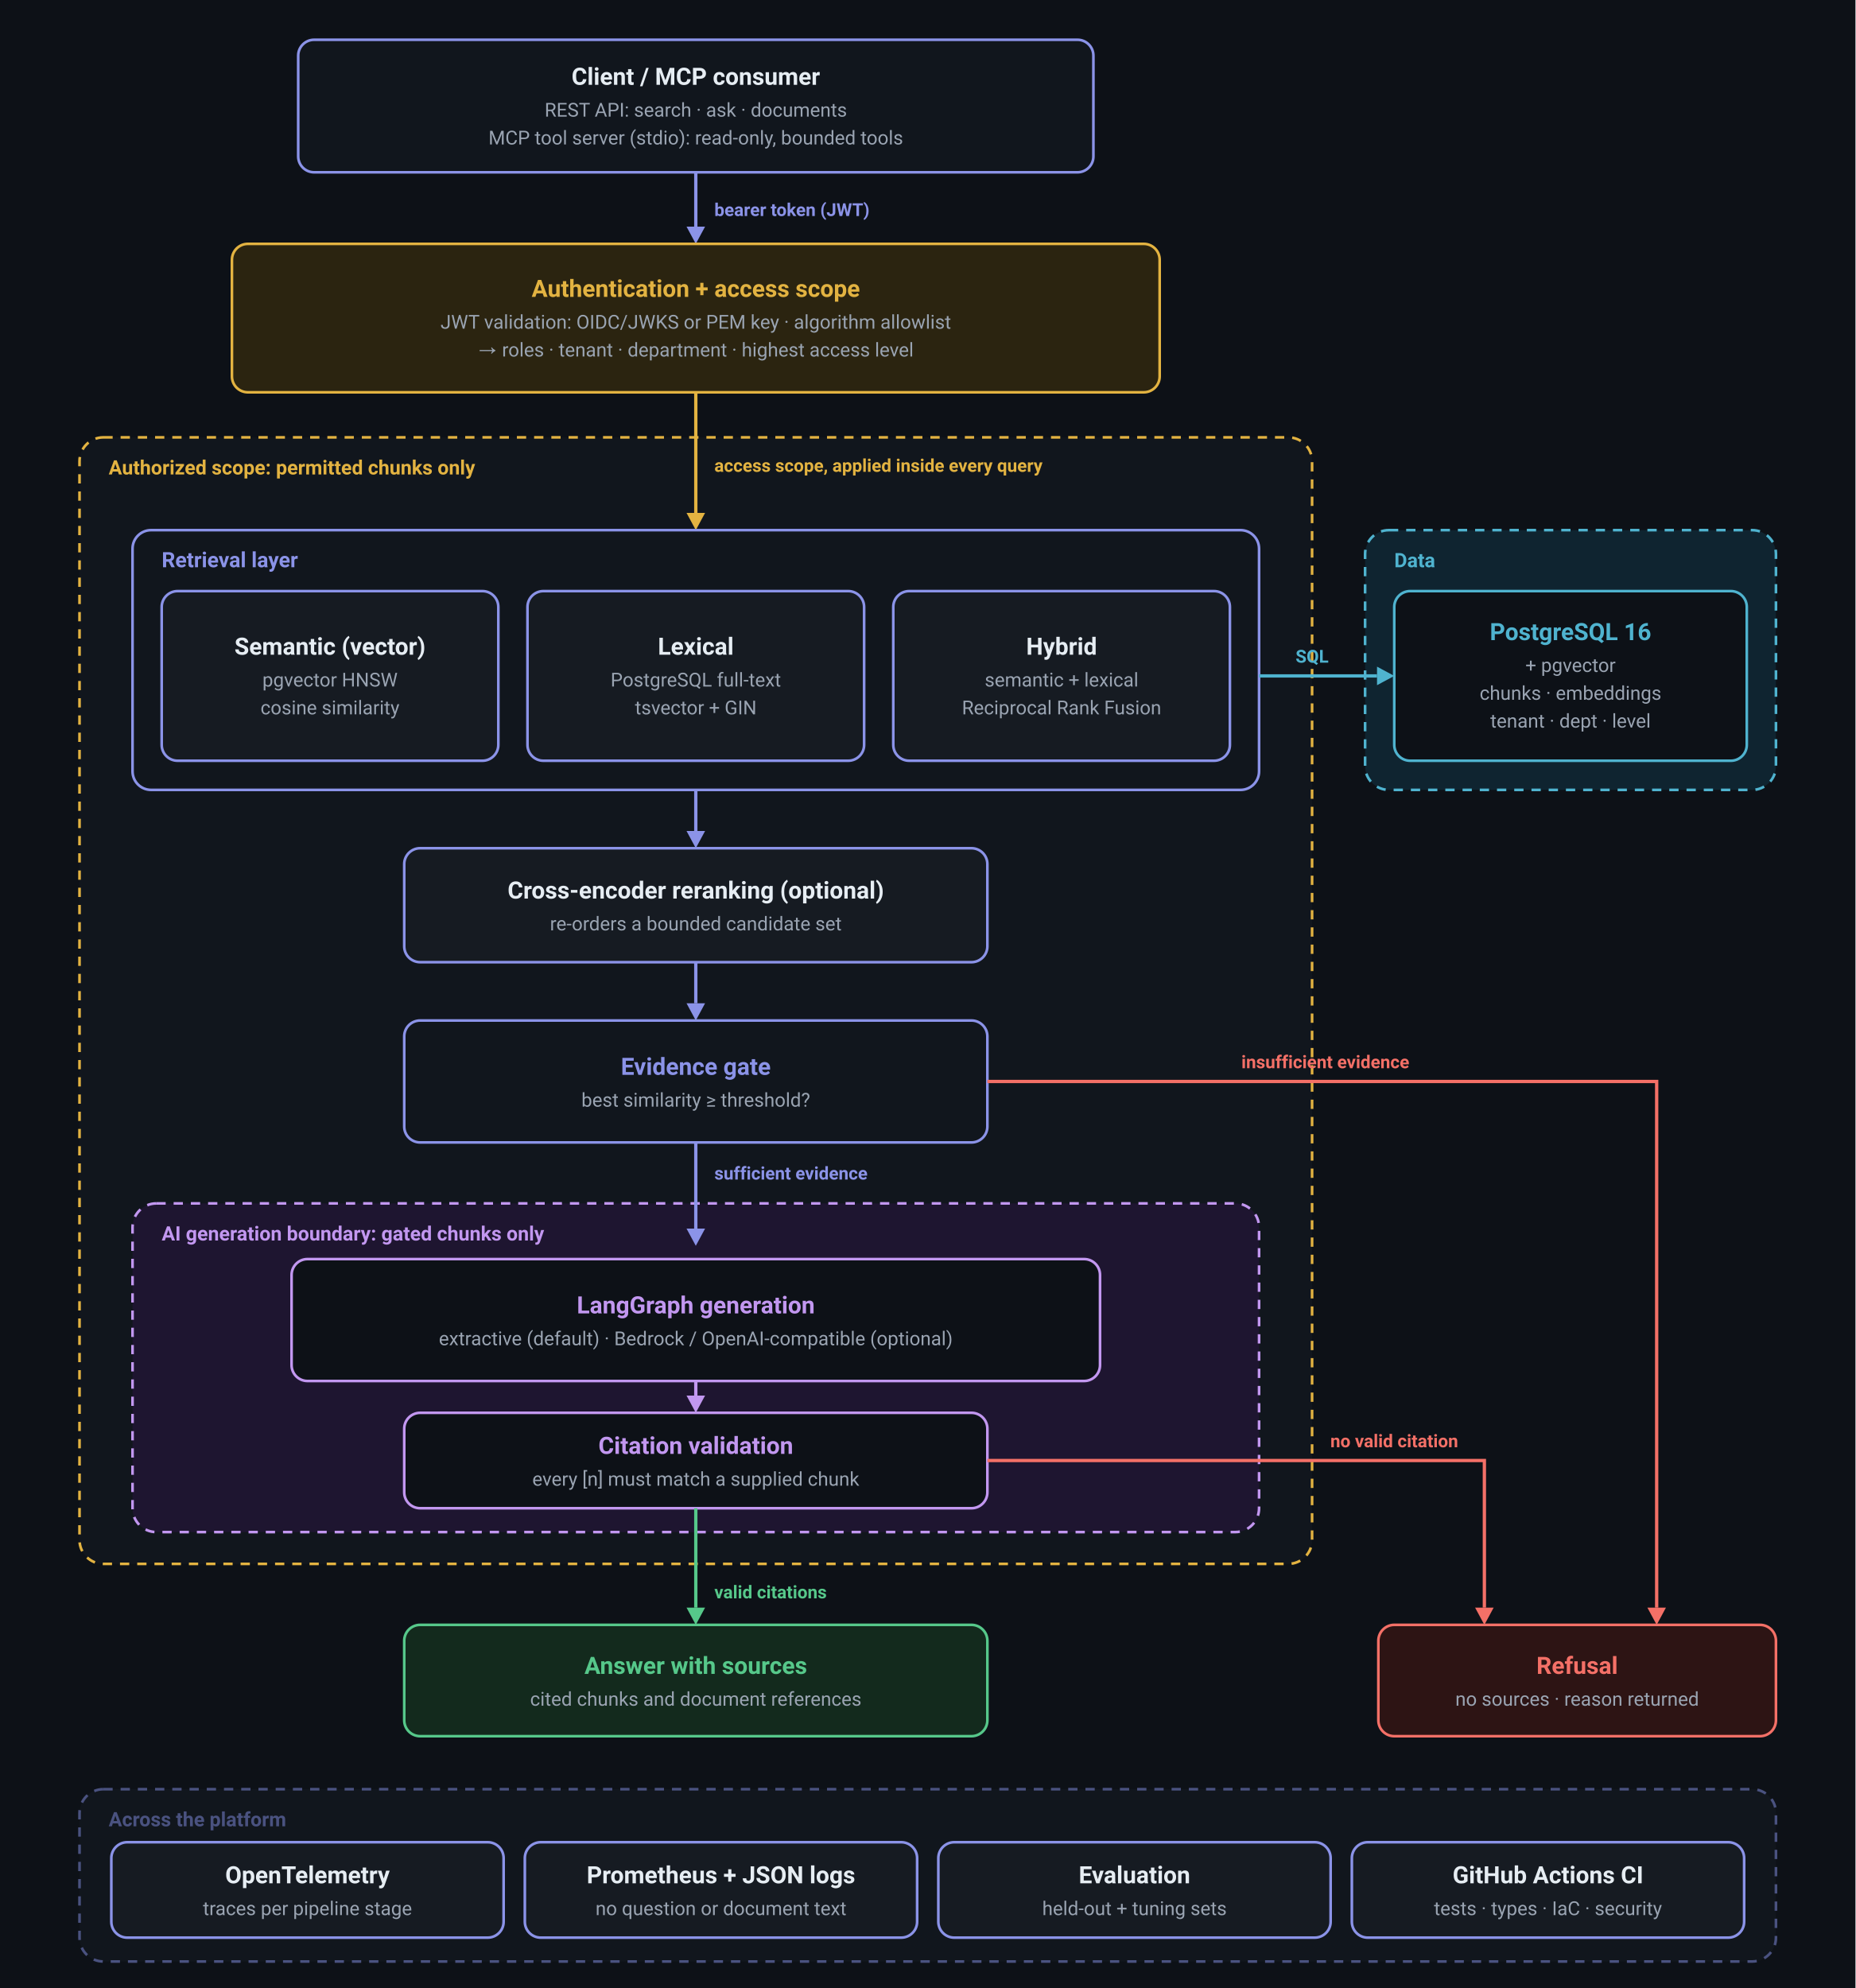
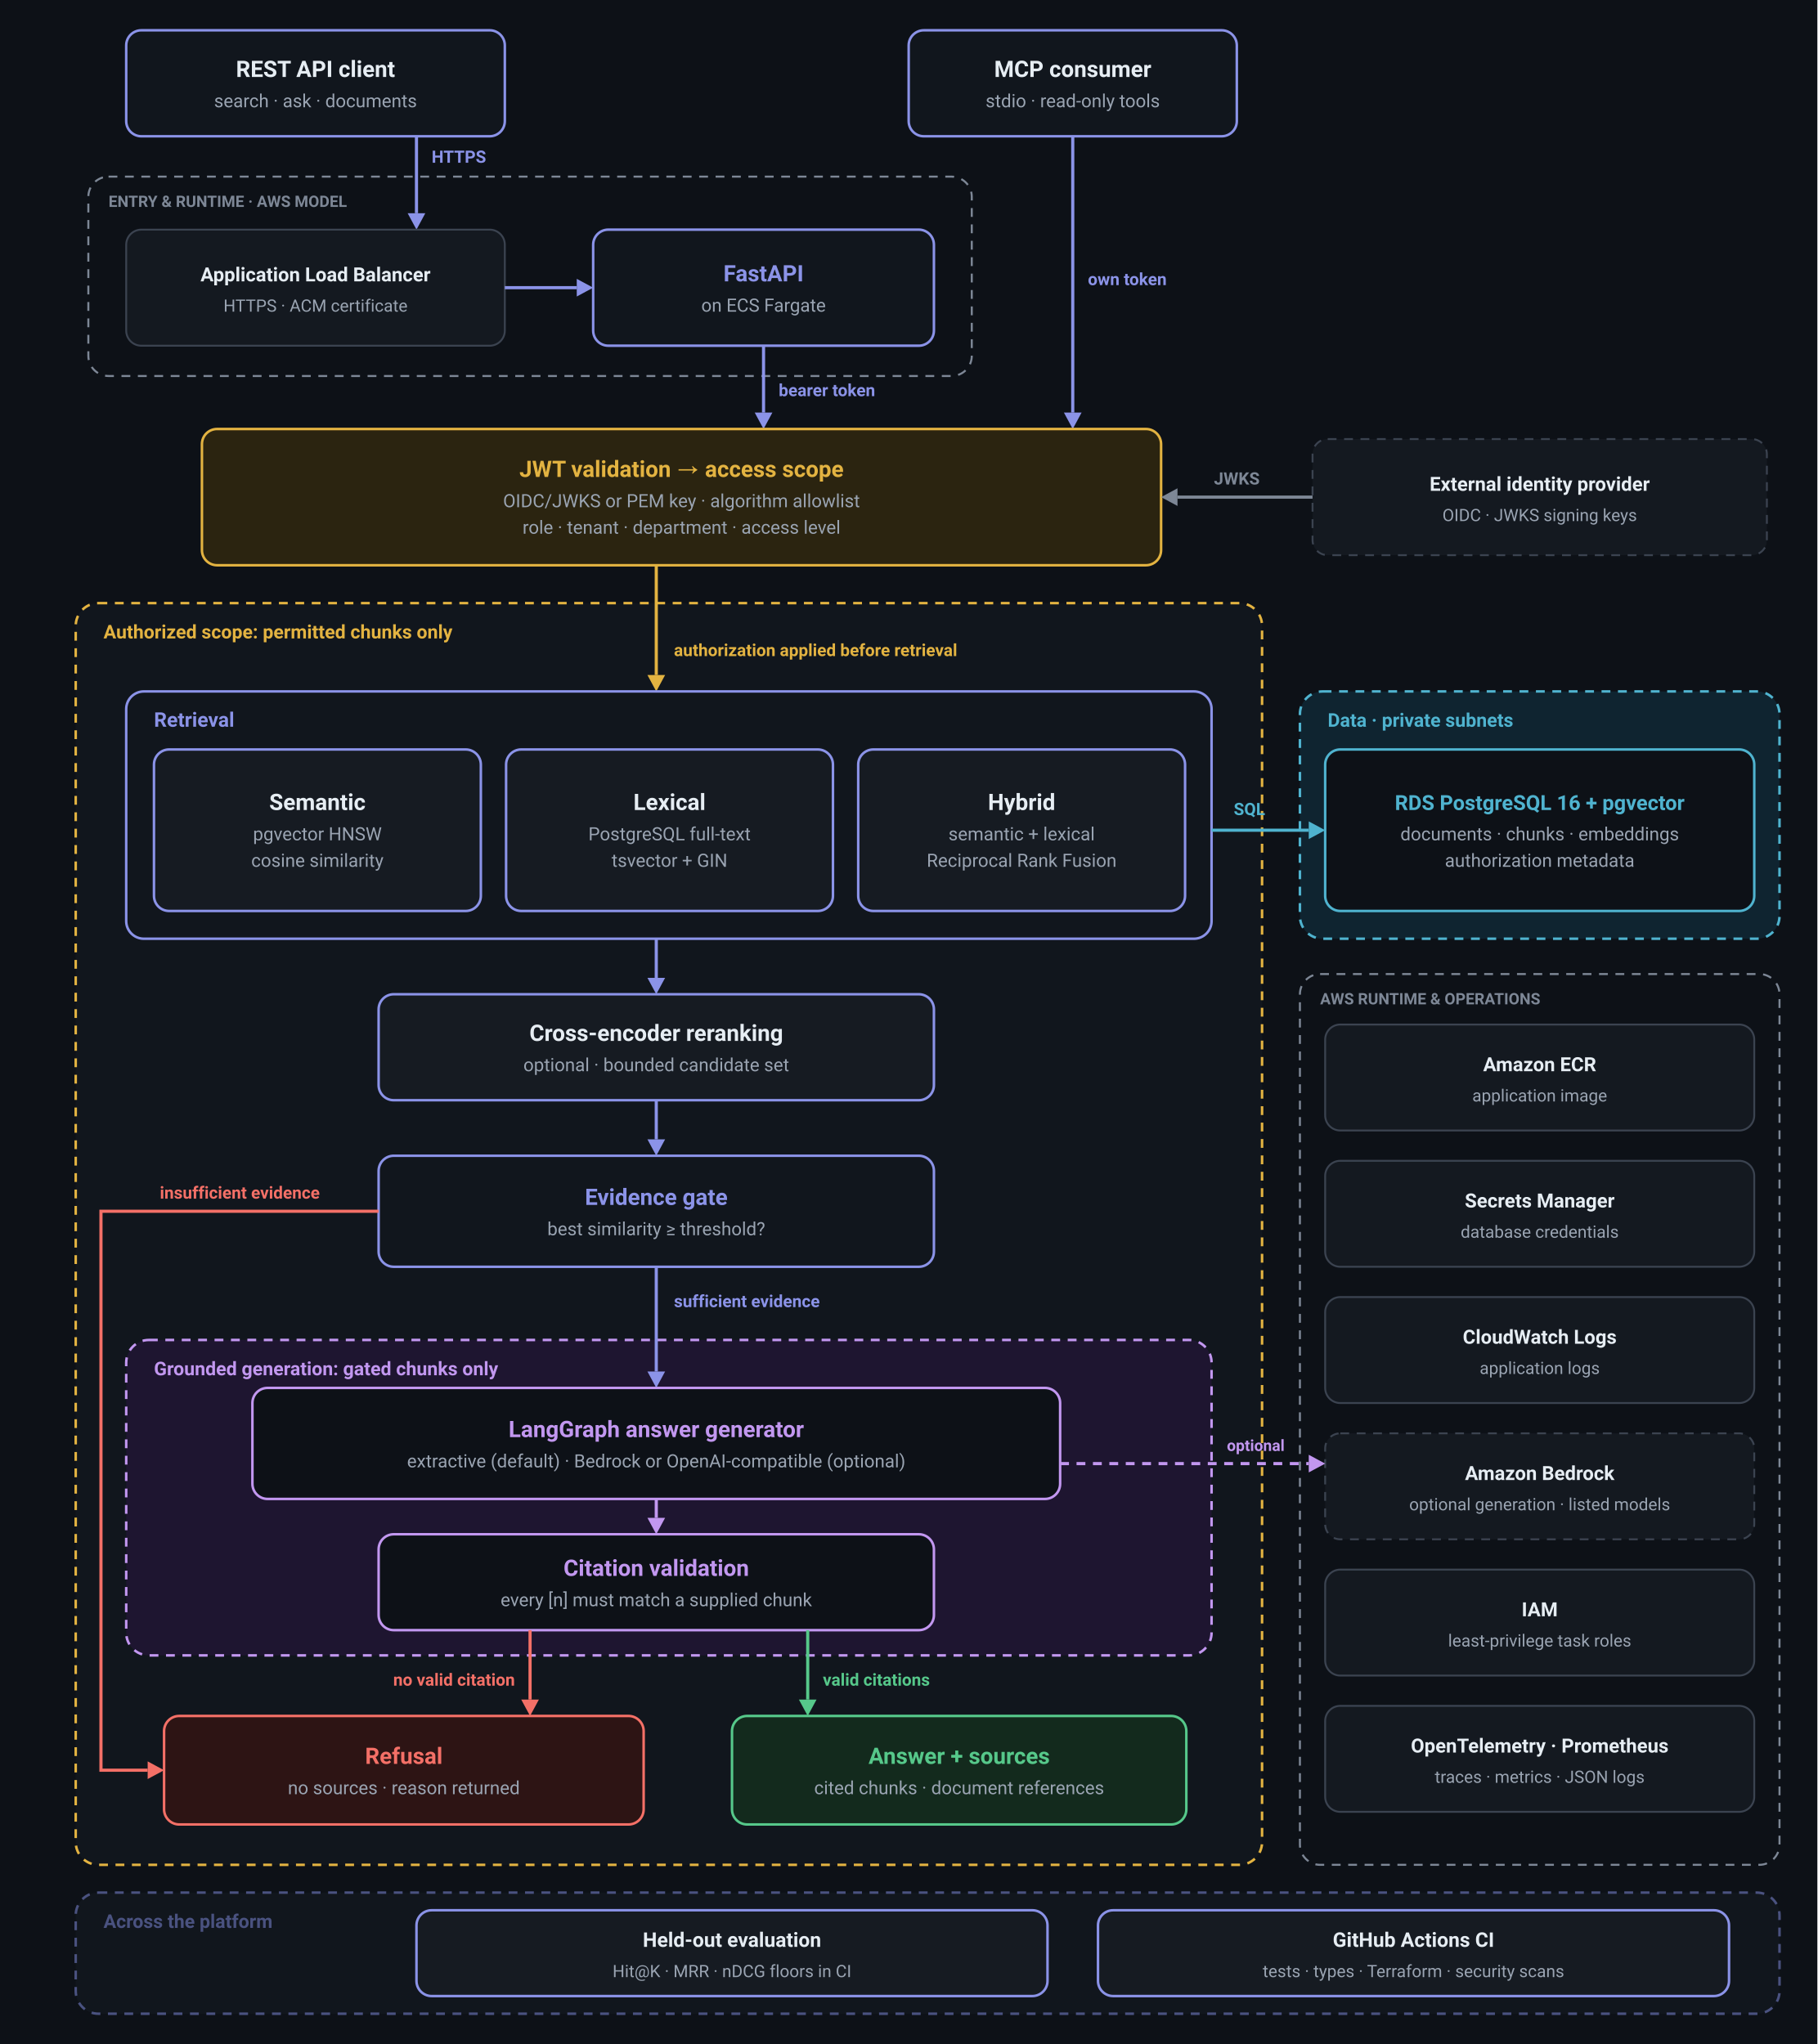
- <svg xmlns="http://www.w3.org/2000/svg" viewBox="0 0 1400 1500" width="1400" height="1500" role="img" aria-label="Policy RAG Platform logical architecture. A REST API client or MCP consumer sends a bearer token; JWT validation produces an access scope (roles, tenant, department, access level) that is applied inside every retrieval query against PostgreSQL 16 with pgvector. Semantic, lexical or hybrid retrieval, optional cross-encoder reranking and an evidence gate run only on authorized chunks; LangGraph generation and citation validation return an answer with sources or a refusal. OpenTelemetry, Prometheus, held-out evaluation and CI run across the platform.">
+ <svg xmlns="http://www.w3.org/2000/svg" viewBox="0 0 1440 1620" width="1440" height="1620" role="img" aria-label="Policy RAG Platform end-to-end architecture. A REST API client reaches an Application Load Balancer over HTTPS with an ACM certificate, which forwards to the FastAPI service on ECS Fargate; an MCP consumer runs the MCP server locally over stdio with its own token. Both present a bearer token that is validated against an external identity provider's JWKS keys and turned into an access scope of role, tenant, department and access level. The scope is applied inside every retrieval query, before retrieval: semantic (pgvector HNSW), lexical (PostgreSQL full-text) or hybrid (Reciprocal Rank Fusion) search against RDS PostgreSQL 16 with pgvector in private subnets, then optional cross-encoder reranking and an evidence gate. A LangGraph answer generator (extractive by default, AWS Bedrock optional) and citation validation return an answer with sources or a refusal. A runtime and operations rail shows ECR, Secrets Manager, CloudWatch Logs, optional Bedrock, least-privilege IAM, and OpenTelemetry with Prometheus; held-out evaluation and CI run across the platform.">
  <style>text{font-family:-apple-system,"Segoe UI",Roboto,Helvetica,Arial,sans-serif}</style>
-   <rect width="1400" height="1500" fill="#0d1117" />
-   <rect x="60" y="330" width="930" height="850" rx="18" fill="#11161d" stroke="#e3b341" stroke-width="2" stroke-dasharray="7 6" />
-   <text x="82" y="358" font-size="15" font-weight="700" fill="#e3b341" text-anchor="start">Authorized scope: permitted chunks only</text>
-   <rect x="1030" y="400" width="310" height="196" rx="18" fill="#0f2430" stroke="#4fb3cf" stroke-width="2" stroke-dasharray="7 6" />
-   <text x="1052" y="428" font-size="15" font-weight="700" fill="#4fb3cf" text-anchor="start">Data</text>
-   <rect x="100" y="908" width="850" height="248" rx="18" fill="#1e1530" stroke="#c297f0" stroke-width="2" stroke-dasharray="7 6" />
-   <text x="122" y="936" font-size="15" font-weight="700" fill="#c297f0" text-anchor="start">AI generation boundary: gated chunks only</text>
-   <rect x="60" y="1350" width="1280" height="130" rx="18" fill="#11161d" stroke="#4a5280" stroke-width="2" stroke-dasharray="7 6" />
-   <text x="82" y="1378" font-size="15" font-weight="700" fill="#4a5280" text-anchor="start">Across the platform</text>
-   <rect x="225" y="30" width="600" height="100" rx="12" fill="#11161d" stroke="#8b93e8" stroke-width="2" />
-   <text x="525.0" y="64.0" font-size="18" font-weight="700" fill="#e6edf3" text-anchor="middle">Client  /  MCP consumer</text>
-   <text x="525.0" y="88.0" font-size="14.5" font-weight="400" fill="#9aa4b2" text-anchor="middle">REST API: search · ask · documents</text>
-   <text x="525.0" y="109.0" font-size="14.5" font-weight="400" fill="#9aa4b2" text-anchor="middle">MCP tool server (stdio): read-only, bounded tools</text>
-   <path d="M525.0,130.0 L525.0,171.0" fill="none" stroke="#8b93e8" stroke-width="2.5" />
-   <path d="M525.0,184.0 L532.0,171.0 L518.0,171.0 z" fill="#8b93e8" />
-   <text x="539" y="163" font-size="13.5" font-weight="600" fill="#8b93e8" text-anchor="start">bearer token (JWT)</text>
-   <rect x="175" y="184" width="700" height="112" rx="12" fill="#2b2410" stroke="#e3b341" stroke-width="2" />
-   <text x="525.0" y="224.0" font-size="18" font-weight="700" fill="#e3b341" text-anchor="middle">Authentication + access scope</text>
-   <text x="525.0" y="248.0" font-size="14.5" font-weight="400" fill="#9aa4b2" text-anchor="middle">JWT validation: OIDC/JWKS or PEM key · algorithm allowlist</text>
-   <text x="525.0" y="269.0" font-size="14.5" font-weight="400" fill="#9aa4b2" text-anchor="middle">→ roles · tenant · department · highest access level</text>
-   <path d="M525.0,296.0 L525.0,387.0" fill="none" stroke="#e3b341" stroke-width="2.5" />
-   <path d="M525.0,400.0 L532.0,387.0 L518.0,387.0 z" fill="#e3b341" />
-   <text x="539" y="356" font-size="13.5" font-weight="600" fill="#e3b341" text-anchor="start">access scope, applied inside every query</text>
-   <rect x="100" y="400" width="850" height="196" rx="14" fill="#11161d" stroke="#8b93e8" stroke-width="2" />
-   <text x="122" y="428" font-size="16" font-weight="700" fill="#8b93e8" text-anchor="start">Retrieval layer</text>
-   <rect x="122" y="446" width="254" height="128" rx="12" fill="#161b22" stroke="#8b93e8" stroke-width="2" />
-   <text x="249.0" y="494.0" font-size="18" font-weight="700" fill="#e6edf3" text-anchor="middle">Semantic (vector)</text>
-   <text x="249.0" y="518.0" font-size="14.5" font-weight="400" fill="#9aa4b2" text-anchor="middle">pgvector HNSW</text>
-   <text x="249.0" y="539.0" font-size="14.5" font-weight="400" fill="#9aa4b2" text-anchor="middle">cosine similarity</text>
-   <rect x="398" y="446" width="254" height="128" rx="12" fill="#161b22" stroke="#8b93e8" stroke-width="2" />
-   <text x="525.0" y="494.0" font-size="18" font-weight="700" fill="#e6edf3" text-anchor="middle">Lexical</text>
-   <text x="525.0" y="518.0" font-size="14.5" font-weight="400" fill="#9aa4b2" text-anchor="middle">PostgreSQL full-text</text>
-   <text x="525.0" y="539.0" font-size="14.5" font-weight="400" fill="#9aa4b2" text-anchor="middle">tsvector + GIN</text>
-   <rect x="674" y="446" width="254" height="128" rx="12" fill="#161b22" stroke="#8b93e8" stroke-width="2" />
-   <text x="801.0" y="494.0" font-size="18" font-weight="700" fill="#e6edf3" text-anchor="middle">Hybrid</text>
-   <text x="801.0" y="518.0" font-size="14.5" font-weight="400" fill="#9aa4b2" text-anchor="middle">semantic + lexical</text>
-   <text x="801.0" y="539.0" font-size="14.5" font-weight="400" fill="#9aa4b2" text-anchor="middle">Reciprocal Rank Fusion</text>
-   <rect x="1052" y="446" width="266" height="128" rx="12" fill="#0d1117" stroke="#4fb3cf" stroke-width="2" />
-   <text x="1185.0" y="483.0" font-size="18" font-weight="700" fill="#4fb3cf" text-anchor="middle">PostgreSQL 16</text>
-   <text x="1185.0" y="507.0" font-size="14.5" font-weight="400" fill="#9aa4b2" text-anchor="middle">+ pgvector</text>
-   <text x="1185.0" y="528.0" font-size="14.5" font-weight="400" fill="#9aa4b2" text-anchor="middle">chunks · embeddings</text>
-   <text x="1185.0" y="549.0" font-size="14.5" font-weight="400" fill="#9aa4b2" text-anchor="middle">tenant · dept · level</text>
-   <path d="M950.0,510.0 L1039.0,510.0" fill="none" stroke="#4fb3cf" stroke-width="2.5" />
-   <path d="M1052.0,510.0 L1039.0,503.0 L1039.0,517.0 z" fill="#4fb3cf" />
-   <text x="990" y="500" font-size="13.5" font-weight="600" fill="#4fb3cf" text-anchor="middle">SQL</text>
-   <path d="M525.0,596.0 L525.0,627.0" fill="none" stroke="#8b93e8" stroke-width="2.5" />
-   <path d="M525.0,640.0 L532.0,627.0 L518.0,627.0 z" fill="#8b93e8" />
-   <rect x="305" y="640" width="440" height="86" rx="12" fill="#161b22" stroke="#8b93e8" stroke-width="2" />
-   <text x="525.0" y="678.0" font-size="18" font-weight="700" fill="#e6edf3" text-anchor="middle">Cross-encoder reranking (optional)</text>
-   <text x="525.0" y="702.0" font-size="14.5" font-weight="400" fill="#9aa4b2" text-anchor="middle">re-orders a bounded candidate set</text>
-   <path d="M525.0,726.0 L525.0,757.0" fill="none" stroke="#8b93e8" stroke-width="2.5" />
-   <path d="M525.0,770.0 L532.0,757.0 L518.0,757.0 z" fill="#8b93e8" />
-   <rect x="305" y="770" width="440" height="92" rx="12" fill="#11161d" stroke="#8b93e8" stroke-width="2" />
-   <text x="525.0" y="811.0" font-size="18" font-weight="700" fill="#8b93e8" text-anchor="middle">Evidence gate</text>
-   <text x="525.0" y="835.0" font-size="14.5" font-weight="400" fill="#9aa4b2" text-anchor="middle">best similarity ≥ threshold?</text>
-   <path d="M525.0,862.0 L525.0,927.0" fill="none" stroke="#8b93e8" stroke-width="2.5" />
-   <path d="M525.0,940.0 L532.0,927.0 L518.0,927.0 z" fill="#8b93e8" />
-   <text x="539" y="890" font-size="13.5" font-weight="600" fill="#8b93e8" text-anchor="start">sufficient evidence</text>
-   <rect x="220" y="950" width="610" height="92" rx="12" fill="#0d1117" stroke="#c297f0" stroke-width="2" />
-   <text x="525.0" y="991.0" font-size="18" font-weight="700" fill="#c297f0" text-anchor="middle">LangGraph generation</text>
-   <text x="525.0" y="1015.0" font-size="14.5" font-weight="400" fill="#9aa4b2" text-anchor="middle">extractive (default) · Bedrock / OpenAI-compatible (optional)</text>
-   <path d="M525.0,1042.0 L525.0,1053.0" fill="none" stroke="#c297f0" stroke-width="2.5" />
-   <path d="M525.0,1066.0 L532.0,1053.0 L518.0,1053.0 z" fill="#c297f0" />
-   <rect x="305" y="1066" width="440" height="72" rx="12" fill="#0d1117" stroke="#c297f0" stroke-width="2" />
-   <text x="525.0" y="1097.0" font-size="18" font-weight="700" fill="#c297f0" text-anchor="middle">Citation validation</text>
-   <text x="525.0" y="1121.0" font-size="14.5" font-weight="400" fill="#9aa4b2" text-anchor="middle">every [n] must match a supplied chunk</text>
-   <path d="M525.0,1138.0 L525.0,1213.0" fill="none" stroke="#56c88a" stroke-width="2.5" />
-   <path d="M525.0,1226.0 L532.0,1213.0 L518.0,1213.0 z" fill="#56c88a" />
-   <text x="539" y="1206" font-size="13.5" font-weight="600" fill="#56c88a" text-anchor="start">valid citations</text>
-   <rect x="305" y="1226" width="440" height="84" rx="12" fill="#132a1d" stroke="#56c88a" stroke-width="2" />
-   <text x="525.0" y="1263.0" font-size="18" font-weight="700" fill="#56c88a" text-anchor="middle">Answer with sources</text>
-   <text x="525.0" y="1287.0" font-size="14.5" font-weight="400" fill="#9aa4b2" text-anchor="middle">cited chunks and document references</text>
-   <rect x="1040" y="1226" width="300" height="84" rx="12" fill="#2d1414" stroke="#f47067" stroke-width="2" />
-   <text x="1190.0" y="1263.0" font-size="18" font-weight="700" fill="#f47067" text-anchor="middle">Refusal</text>
-   <text x="1190.0" y="1287.0" font-size="14.5" font-weight="400" fill="#9aa4b2" text-anchor="middle">no sources · reason returned</text>
-   <path d="M745.0,816.0 L1250.0,816.0 L1250.0,1213.0" fill="none" stroke="#f47067" stroke-width="2.5" />
-   <path d="M1250.0,1226.0 L1257.0,1213.0 L1243.0,1213.0 z" fill="#f47067" />
-   <text x="1000" y="806" font-size="13.5" font-weight="600" fill="#f47067" text-anchor="middle">insufficient evidence</text>
-   <path d="M745.0,1102.0 L1120.0,1102.0 L1120.0,1213.0" fill="none" stroke="#f47067" stroke-width="2.5" />
-   <path d="M1120.0,1226.0 L1127.0,1213.0 L1113.0,1213.0 z" fill="#f47067" />
-   <text x="1052" y="1092" font-size="13.5" font-weight="600" fill="#f47067" text-anchor="middle">no valid citation</text>
-   <rect x="84" y="1390" width="296" height="72" rx="12" fill="#161b22" stroke="#8b93e8" stroke-width="2" />
-   <text x="232.0" y="1421.0" font-size="18" font-weight="700" fill="#e6edf3" text-anchor="middle">OpenTelemetry</text>
-   <text x="232.0" y="1445.0" font-size="14.5" font-weight="400" fill="#9aa4b2" text-anchor="middle">traces per pipeline stage</text>
-   <rect x="396" y="1390" width="296" height="72" rx="12" fill="#161b22" stroke="#8b93e8" stroke-width="2" />
-   <text x="544.0" y="1421.0" font-size="18" font-weight="700" fill="#e6edf3" text-anchor="middle">Prometheus + JSON logs</text>
-   <text x="544.0" y="1445.0" font-size="14.5" font-weight="400" fill="#9aa4b2" text-anchor="middle">no question or document text</text>
-   <rect x="708" y="1390" width="296" height="72" rx="12" fill="#161b22" stroke="#8b93e8" stroke-width="2" />
-   <text x="856.0" y="1421.0" font-size="18" font-weight="700" fill="#e6edf3" text-anchor="middle">Evaluation</text>
-   <text x="856.0" y="1445.0" font-size="14.5" font-weight="400" fill="#9aa4b2" text-anchor="middle">held-out + tuning sets</text>
-   <rect x="1020" y="1390" width="296" height="72" rx="12" fill="#161b22" stroke="#8b93e8" stroke-width="2" />
-   <text x="1168.0" y="1421.0" font-size="18" font-weight="700" fill="#e6edf3" text-anchor="middle">GitHub Actions CI</text>
-   <text x="1168.0" y="1445.0" font-size="14.5" font-weight="400" fill="#9aa4b2" text-anchor="middle">tests · types · IaC · security</text>
+   <rect width="1440" height="1620" fill="#0d1117" />
+   <rect x="70" y="140" width="700" height="158" rx="16" fill="none" stroke="#7d8796" stroke-width="1.6" stroke-dasharray="7 6" />
+   <text x="86" y="164" font-size="12.5" font-weight="700" fill="#7d8796" text-anchor="start">ENTRY &amp; RUNTIME · AWS MODEL</text>
+   <rect x="60" y="478" width="940" height="1000" rx="18" fill="#11161d" stroke="#e3b341" stroke-width="2" stroke-dasharray="7 6" />
+   <text x="82" y="506" font-size="15" font-weight="700" fill="#e3b341" text-anchor="start">Authorized scope: permitted chunks only</text>
+   <rect x="1030" y="548" width="380" height="196" rx="18" fill="#0f2430" stroke="#4fb3cf" stroke-width="2" stroke-dasharray="7 6" />
+   <text x="1052" y="576" font-size="15" font-weight="700" fill="#4fb3cf" text-anchor="start">Data · private subnets</text>
+   <rect x="100" y="1062" width="860" height="250" rx="18" fill="#1e1530" stroke="#c297f0" stroke-width="2" stroke-dasharray="7 6" />
+   <text x="122" y="1090" font-size="15" font-weight="700" fill="#c297f0" text-anchor="start">Grounded generation: gated chunks only</text>
+   <rect x="1030" y="772" width="380" height="706" rx="16" fill="none" stroke="#7d8796" stroke-width="1.6" stroke-dasharray="7 6" />
+   <text x="1046" y="796" font-size="12.5" font-weight="700" fill="#7d8796" text-anchor="start">AWS RUNTIME &amp; OPERATIONS</text>
+   <rect x="60" y="1500" width="1350" height="96" rx="18" fill="#11161d" stroke="#4a5280" stroke-width="2" stroke-dasharray="7 6" />
+   <text x="82" y="1528" font-size="15" font-weight="700" fill="#4a5280" text-anchor="start">Across the platform</text>
+   <rect x="100" y="24" width="300" height="84" rx="12" fill="#11161d" stroke="#8b93e8" stroke-width="2" />
+   <text x="250.0" y="61.0" font-size="18" font-weight="700" fill="#e6edf3" text-anchor="middle">REST API client</text>
+   <text x="250.0" y="85.0" font-size="14.5" font-weight="400" fill="#9aa4b2" text-anchor="middle">search · ask · documents</text>
+   <rect x="720" y="24" width="260" height="84" rx="12" fill="#11161d" stroke="#8b93e8" stroke-width="2" />
+   <text x="850.0" y="61.0" font-size="18" font-weight="700" fill="#e6edf3" text-anchor="middle">MCP consumer</text>
+   <text x="850.0" y="85.0" font-size="14.5" font-weight="400" fill="#9aa4b2" text-anchor="middle">stdio · read-only tools</text>
+   <path d="M330.0,108.0 L330.0,169.0" fill="none" stroke="#8b93e8" stroke-width="2.5" />
+   <path d="M330.0,182.0 L337.0,169.0 L323.0,169.0 z" fill="#8b93e8" />
+   <text x="342" y="129" font-size="13.5" font-weight="600" fill="#8b93e8" text-anchor="start">HTTPS</text>
+   <rect x="100" y="182" width="300" height="92" rx="12" fill="#141920" stroke="#3b4350" stroke-width="1.5" />
+   <text x="250.0" y="223.0" font-size="15.5" font-weight="700" fill="#e6edf3" text-anchor="middle">Application Load Balancer</text>
+   <text x="250.0" y="247.0" font-size="13.5" font-weight="400" fill="#9aa4b2" text-anchor="middle">HTTPS · ACM certificate</text>
+   <rect x="470" y="182" width="270" height="92" rx="12" fill="#11161d" stroke="#8b93e8" stroke-width="2" />
+   <text x="605.0" y="223.0" font-size="18" font-weight="700" fill="#8b93e8" text-anchor="middle">FastAPI</text>
+   <text x="605.0" y="247.0" font-size="14.5" font-weight="400" fill="#9aa4b2" text-anchor="middle">on ECS Fargate</text>
+   <path d="M400.0,228.0 L457.0,228.0" fill="none" stroke="#8b93e8" stroke-width="2.5" />
+   <path d="M470.0,228.0 L457.0,221.0 L457.0,235.0 z" fill="#8b93e8" />
+   <path d="M605.0,274.0 L605.0,327.0" fill="none" stroke="#8b93e8" stroke-width="2.5" />
+   <path d="M605.0,340.0 L612.0,327.0 L598.0,327.0 z" fill="#8b93e8" />
+   <text x="617" y="314" font-size="13.5" font-weight="600" fill="#8b93e8" text-anchor="start">bearer token</text>
+   <path d="M850.0,108.0 L850.0,327.0" fill="none" stroke="#8b93e8" stroke-width="2.5" />
+   <path d="M850.0,340.0 L857.0,327.0 L843.0,327.0 z" fill="#8b93e8" />
+   <text x="862" y="226" font-size="13.5" font-weight="600" fill="#8b93e8" text-anchor="start">own token</text>
+   <rect x="160" y="340" width="760" height="108" rx="12" fill="#2b2410" stroke="#e3b341" stroke-width="2" />
+   <text x="540.0" y="378.0" font-size="18" font-weight="700" fill="#e3b341" text-anchor="middle">JWT validation → access scope</text>
+   <text x="540.0" y="402.0" font-size="14.5" font-weight="400" fill="#9aa4b2" text-anchor="middle">OIDC/JWKS or PEM key · algorithm allowlist</text>
+   <text x="540.0" y="423.0" font-size="14.5" font-weight="400" fill="#9aa4b2" text-anchor="middle">role · tenant · department · access level</text>
+   <rect x="1040" y="348" width="360" height="92" rx="12" fill="#141920" stroke="#3b4350" stroke-width="1.5" stroke-dasharray="7 6" />
+   <text x="1220.0" y="389.0" font-size="15.5" font-weight="700" fill="#e6edf3" text-anchor="middle">External identity provider</text>
+   <text x="1220.0" y="413.0" font-size="13.5" font-weight="400" fill="#9aa4b2" text-anchor="middle">OIDC · JWKS signing keys</text>
+   <path d="M1040.0,394.0 L933.0,394.0" fill="none" stroke="#7d8796" stroke-width="2.5" />
+   <path d="M920.0,394.0 L933.0,401.0 L933.0,387.0 z" fill="#7d8796" />
+   <text x="980" y="384" font-size="13.5" font-weight="600" fill="#7d8796" text-anchor="middle">JWKS</text>
+   <path d="M520.0,448.0 L520.0,535.0" fill="none" stroke="#e3b341" stroke-width="2.5" />
+   <path d="M520.0,548.0 L527.0,535.0 L513.0,535.0 z" fill="#e3b341" />
+   <text x="534" y="520" font-size="13.5" font-weight="600" fill="#e3b341" text-anchor="start">authorization applied before retrieval</text>
+   <rect x="100" y="548" width="860" height="196" rx="14" fill="#11161d" stroke="#8b93e8" stroke-width="2" />
+   <text x="122" y="576" font-size="16" font-weight="700" fill="#8b93e8" text-anchor="start">Retrieval</text>
+   <rect x="122" y="594" width="259" height="128" rx="12" fill="#161b22" stroke="#8b93e8" stroke-width="2" />
+   <text x="251.5" y="642.0" font-size="18" font-weight="700" fill="#e6edf3" text-anchor="middle">Semantic</text>
+   <text x="251.5" y="666.0" font-size="14.5" font-weight="400" fill="#9aa4b2" text-anchor="middle">pgvector HNSW</text>
+   <text x="251.5" y="687.0" font-size="14.5" font-weight="400" fill="#9aa4b2" text-anchor="middle">cosine similarity</text>
+   <rect x="401" y="594" width="259" height="128" rx="12" fill="#161b22" stroke="#8b93e8" stroke-width="2" />
+   <text x="530.5" y="642.0" font-size="18" font-weight="700" fill="#e6edf3" text-anchor="middle">Lexical</text>
+   <text x="530.5" y="666.0" font-size="14.5" font-weight="400" fill="#9aa4b2" text-anchor="middle">PostgreSQL full-text</text>
+   <text x="530.5" y="687.0" font-size="14.5" font-weight="400" fill="#9aa4b2" text-anchor="middle">tsvector + GIN</text>
+   <rect x="680" y="594" width="259" height="128" rx="12" fill="#161b22" stroke="#8b93e8" stroke-width="2" />
+   <text x="809.5" y="642.0" font-size="18" font-weight="700" fill="#e6edf3" text-anchor="middle">Hybrid</text>
+   <text x="809.5" y="666.0" font-size="14.5" font-weight="400" fill="#9aa4b2" text-anchor="middle">semantic + lexical</text>
+   <text x="809.5" y="687.0" font-size="14.5" font-weight="400" fill="#9aa4b2" text-anchor="middle">Reciprocal Rank Fusion</text>
+   <rect x="1050" y="594" width="340" height="128" rx="12" fill="#0d1117" stroke="#4fb3cf" stroke-width="2" />
+   <text x="1220.0" y="642.0" font-size="16.5" font-weight="700" fill="#4fb3cf" text-anchor="middle">RDS PostgreSQL 16 + pgvector</text>
+   <text x="1220.0" y="666.0" font-size="14.5" font-weight="400" fill="#9aa4b2" text-anchor="middle">documents · chunks · embeddings</text>
+   <text x="1220.0" y="687.0" font-size="14.5" font-weight="400" fill="#9aa4b2" text-anchor="middle">authorization metadata</text>
+   <path d="M960.0,658.0 L1037.0,658.0" fill="none" stroke="#4fb3cf" stroke-width="2.5" />
+   <path d="M1050.0,658.0 L1037.0,651.0 L1037.0,665.0 z" fill="#4fb3cf" />
+   <text x="990" y="646" font-size="13.5" font-weight="600" fill="#4fb3cf" text-anchor="middle">SQL</text>
+   <path d="M520.0,744.0 L520.0,775.0" fill="none" stroke="#8b93e8" stroke-width="2.5" />
+   <path d="M520.0,788.0 L527.0,775.0 L513.0,775.0 z" fill="#8b93e8" />
+   <rect x="300" y="788" width="440" height="84" rx="12" fill="#161b22" stroke="#8b93e8" stroke-width="2" />
+   <text x="520.0" y="825.0" font-size="18" font-weight="700" fill="#e6edf3" text-anchor="middle">Cross-encoder reranking</text>
+   <text x="520.0" y="849.0" font-size="14.5" font-weight="400" fill="#9aa4b2" text-anchor="middle">optional · bounded candidate set</text>
+   <path d="M520.0,872.0 L520.0,903.0" fill="none" stroke="#8b93e8" stroke-width="2.5" />
+   <path d="M520.0,916.0 L527.0,903.0 L513.0,903.0 z" fill="#8b93e8" />
+   <rect x="300" y="916" width="440" height="88" rx="12" fill="#11161d" stroke="#8b93e8" stroke-width="2" />
+   <text x="520.0" y="955.0" font-size="18" font-weight="700" fill="#8b93e8" text-anchor="middle">Evidence gate</text>
+   <text x="520.0" y="979.0" font-size="14.5" font-weight="400" fill="#9aa4b2" text-anchor="middle">best similarity ≥ threshold?</text>
+   <path d="M520.0,1004.0 L520.0,1087.0" fill="none" stroke="#8b93e8" stroke-width="2.5" />
+   <path d="M520.0,1100.0 L527.0,1087.0 L513.0,1087.0 z" fill="#8b93e8" />
+   <text x="534" y="1036" font-size="13.5" font-weight="600" fill="#8b93e8" text-anchor="start">sufficient evidence</text>
+   <rect x="200" y="1100" width="640" height="88" rx="12" fill="#0d1117" stroke="#c297f0" stroke-width="2" />
+   <text x="520.0" y="1139.0" font-size="18" font-weight="700" fill="#c297f0" text-anchor="middle">LangGraph answer generator</text>
+   <text x="520.0" y="1163.0" font-size="14.5" font-weight="400" fill="#9aa4b2" text-anchor="middle">extractive (default) · Bedrock or OpenAI-compatible (optional)</text>
+   <path d="M520.0,1188.0 L520.0,1203.0" fill="none" stroke="#c297f0" stroke-width="2.5" />
+   <path d="M520.0,1216.0 L527.0,1203.0 L513.0,1203.0 z" fill="#c297f0" />
+   <rect x="300" y="1216" width="440" height="76" rx="12" fill="#0d1117" stroke="#c297f0" stroke-width="2" />
+   <text x="520.0" y="1249.0" font-size="18" font-weight="700" fill="#c297f0" text-anchor="middle">Citation validation</text>
+   <text x="520.0" y="1273.0" font-size="14.5" font-weight="400" fill="#9aa4b2" text-anchor="middle">every [n] must match a supplied chunk</text>
+   <rect x="130" y="1360" width="380" height="86" rx="12" fill="#2d1414" stroke="#f47067" stroke-width="2" />
+   <text x="320.0" y="1398.0" font-size="18" font-weight="700" fill="#f47067" text-anchor="middle">Refusal</text>
+   <text x="320.0" y="1422.0" font-size="14.5" font-weight="400" fill="#9aa4b2" text-anchor="middle">no sources · reason returned</text>
+   <rect x="580" y="1360" width="360" height="86" rx="12" fill="#132a1d" stroke="#56c88a" stroke-width="2" />
+   <text x="760.0" y="1398.0" font-size="18" font-weight="700" fill="#56c88a" text-anchor="middle">Answer + sources</text>
+   <text x="760.0" y="1422.0" font-size="14.5" font-weight="400" fill="#9aa4b2" text-anchor="middle">cited chunks · document references</text>
+   <path d="M420.0,1292.0 L420.0,1347.0" fill="none" stroke="#f47067" stroke-width="2.5" />
+   <path d="M420.0,1360.0 L427.0,1347.0 L413.0,1347.0 z" fill="#f47067" />
+   <text x="408" y="1336" font-size="13.5" font-weight="600" fill="#f47067" text-anchor="end">no valid citation</text>
+   <path d="M640.0,1292.0 L640.0,1347.0" fill="none" stroke="#56c88a" stroke-width="2.5" />
+   <path d="M640.0,1360.0 L647.0,1347.0 L633.0,1347.0 z" fill="#56c88a" />
+   <text x="652" y="1336" font-size="13.5" font-weight="600" fill="#56c88a" text-anchor="start">valid citations</text>
+   <path d="M300.0,960.0 L80.0,960.0 L80.0,1403.0 L117.0,1403.0" fill="none" stroke="#f47067" stroke-width="2.5" />
+   <path d="M130.0,1403.0 L117.0,1396.0 L117.0,1410.0 z" fill="#f47067" />
+   <text x="190" y="950" font-size="13.5" font-weight="600" fill="#f47067" text-anchor="middle">insufficient evidence</text>
+   <rect x="1050" y="812" width="340" height="84" rx="12" fill="#141920" stroke="#3b4350" stroke-width="1.5" />
+   <text x="1220.0" y="849.0" font-size="15.5" font-weight="700" fill="#e6edf3" text-anchor="middle">Amazon ECR</text>
+   <text x="1220.0" y="873.0" font-size="13.5" font-weight="400" fill="#9aa4b2" text-anchor="middle">application image</text>
+   <rect x="1050" y="920" width="340" height="84" rx="12" fill="#141920" stroke="#3b4350" stroke-width="1.5" />
+   <text x="1220.0" y="957.0" font-size="15.5" font-weight="700" fill="#e6edf3" text-anchor="middle">Secrets Manager</text>
+   <text x="1220.0" y="981.0" font-size="13.5" font-weight="400" fill="#9aa4b2" text-anchor="middle">database credentials</text>
+   <rect x="1050" y="1028" width="340" height="84" rx="12" fill="#141920" stroke="#3b4350" stroke-width="1.5" />
+   <text x="1220.0" y="1065.0" font-size="15.5" font-weight="700" fill="#e6edf3" text-anchor="middle">CloudWatch Logs</text>
+   <text x="1220.0" y="1089.0" font-size="13.5" font-weight="400" fill="#9aa4b2" text-anchor="middle">application logs</text>
+   <rect x="1050" y="1136" width="340" height="84" rx="12" fill="#141920" stroke="#3b4350" stroke-width="1.5" stroke-dasharray="7 6" />
+   <text x="1220.0" y="1173.0" font-size="15.5" font-weight="700" fill="#e6edf3" text-anchor="middle">Amazon Bedrock</text>
+   <text x="1220.0" y="1197.0" font-size="13.5" font-weight="400" fill="#9aa4b2" text-anchor="middle">optional generation · listed models</text>
+   <rect x="1050" y="1244" width="340" height="84" rx="12" fill="#141920" stroke="#3b4350" stroke-width="1.5" />
+   <text x="1220.0" y="1281.0" font-size="15.5" font-weight="700" fill="#e6edf3" text-anchor="middle">IAM</text>
+   <text x="1220.0" y="1305.0" font-size="13.5" font-weight="400" fill="#9aa4b2" text-anchor="middle">least-privilege task roles</text>
+   <rect x="1050" y="1352" width="340" height="84" rx="12" fill="#141920" stroke="#3b4350" stroke-width="1.5" />
+   <text x="1220.0" y="1389.0" font-size="15.5" font-weight="700" fill="#e6edf3" text-anchor="middle">OpenTelemetry · Prometheus</text>
+   <text x="1220.0" y="1413.0" font-size="13.5" font-weight="400" fill="#9aa4b2" text-anchor="middle">traces · metrics · JSON logs</text>
+   <path d="M840.0,1160.0 L1037.0,1160.0" fill="none" stroke="#c297f0" stroke-width="2.5" stroke-dasharray="7 6" />
+   <path d="M1050.0,1160.0 L1037.0,1153.0 L1037.0,1167.0 z" fill="#c297f0" />
+   <text x="995" y="1150" font-size="12.5" font-weight="600" fill="#c297f0" text-anchor="middle">optional</text>
+   <rect x="330" y="1514" width="500" height="68" rx="12" fill="#161b22" stroke="#8b93e8" stroke-width="2" />
+   <text x="580.0" y="1543.0" font-size="16" font-weight="700" fill="#e6edf3" text-anchor="middle">Held-out evaluation</text>
+   <text x="580.0" y="1567.0" font-size="13.5" font-weight="400" fill="#9aa4b2" text-anchor="middle">Hit@K · MRR · nDCG floors in CI</text>
+   <rect x="870" y="1514" width="500" height="68" rx="12" fill="#161b22" stroke="#8b93e8" stroke-width="2" />
+   <text x="1120.0" y="1543.0" font-size="16" font-weight="700" fill="#e6edf3" text-anchor="middle">GitHub Actions CI</text>
+   <text x="1120.0" y="1567.0" font-size="13.5" font-weight="400" fill="#9aa4b2" text-anchor="middle">tests · types · Terraform · security scans</text>
</svg>
